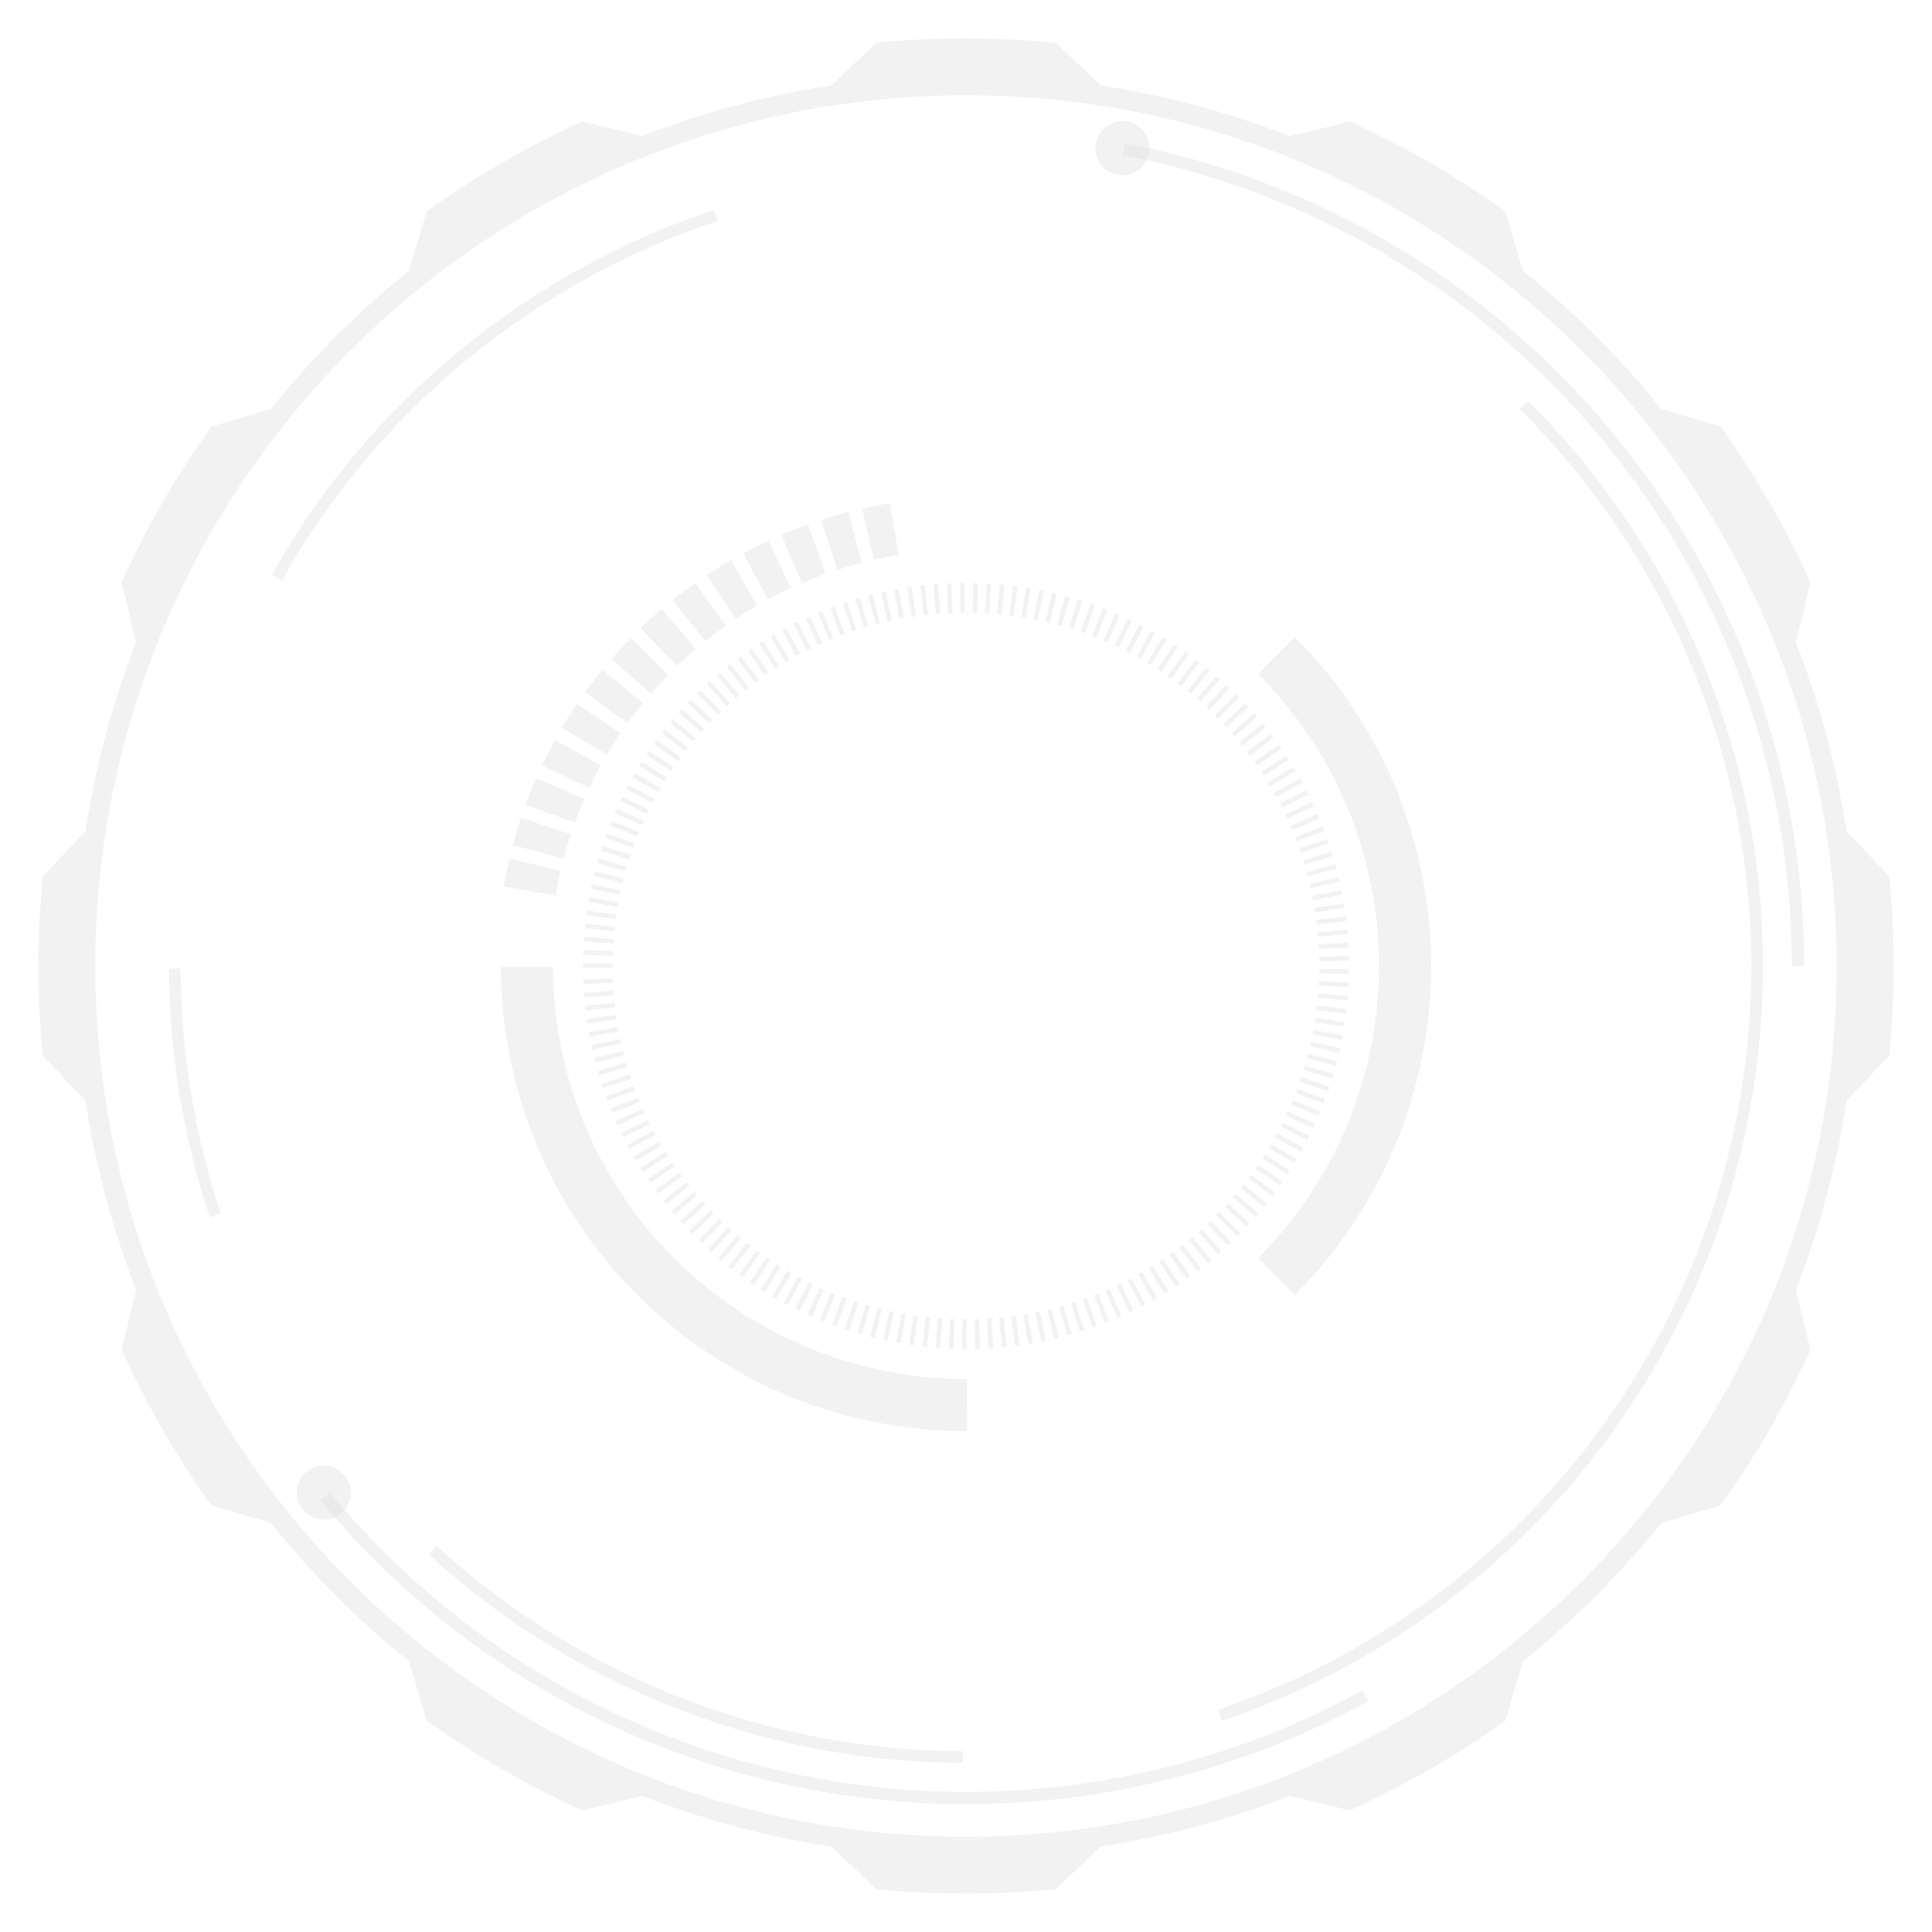
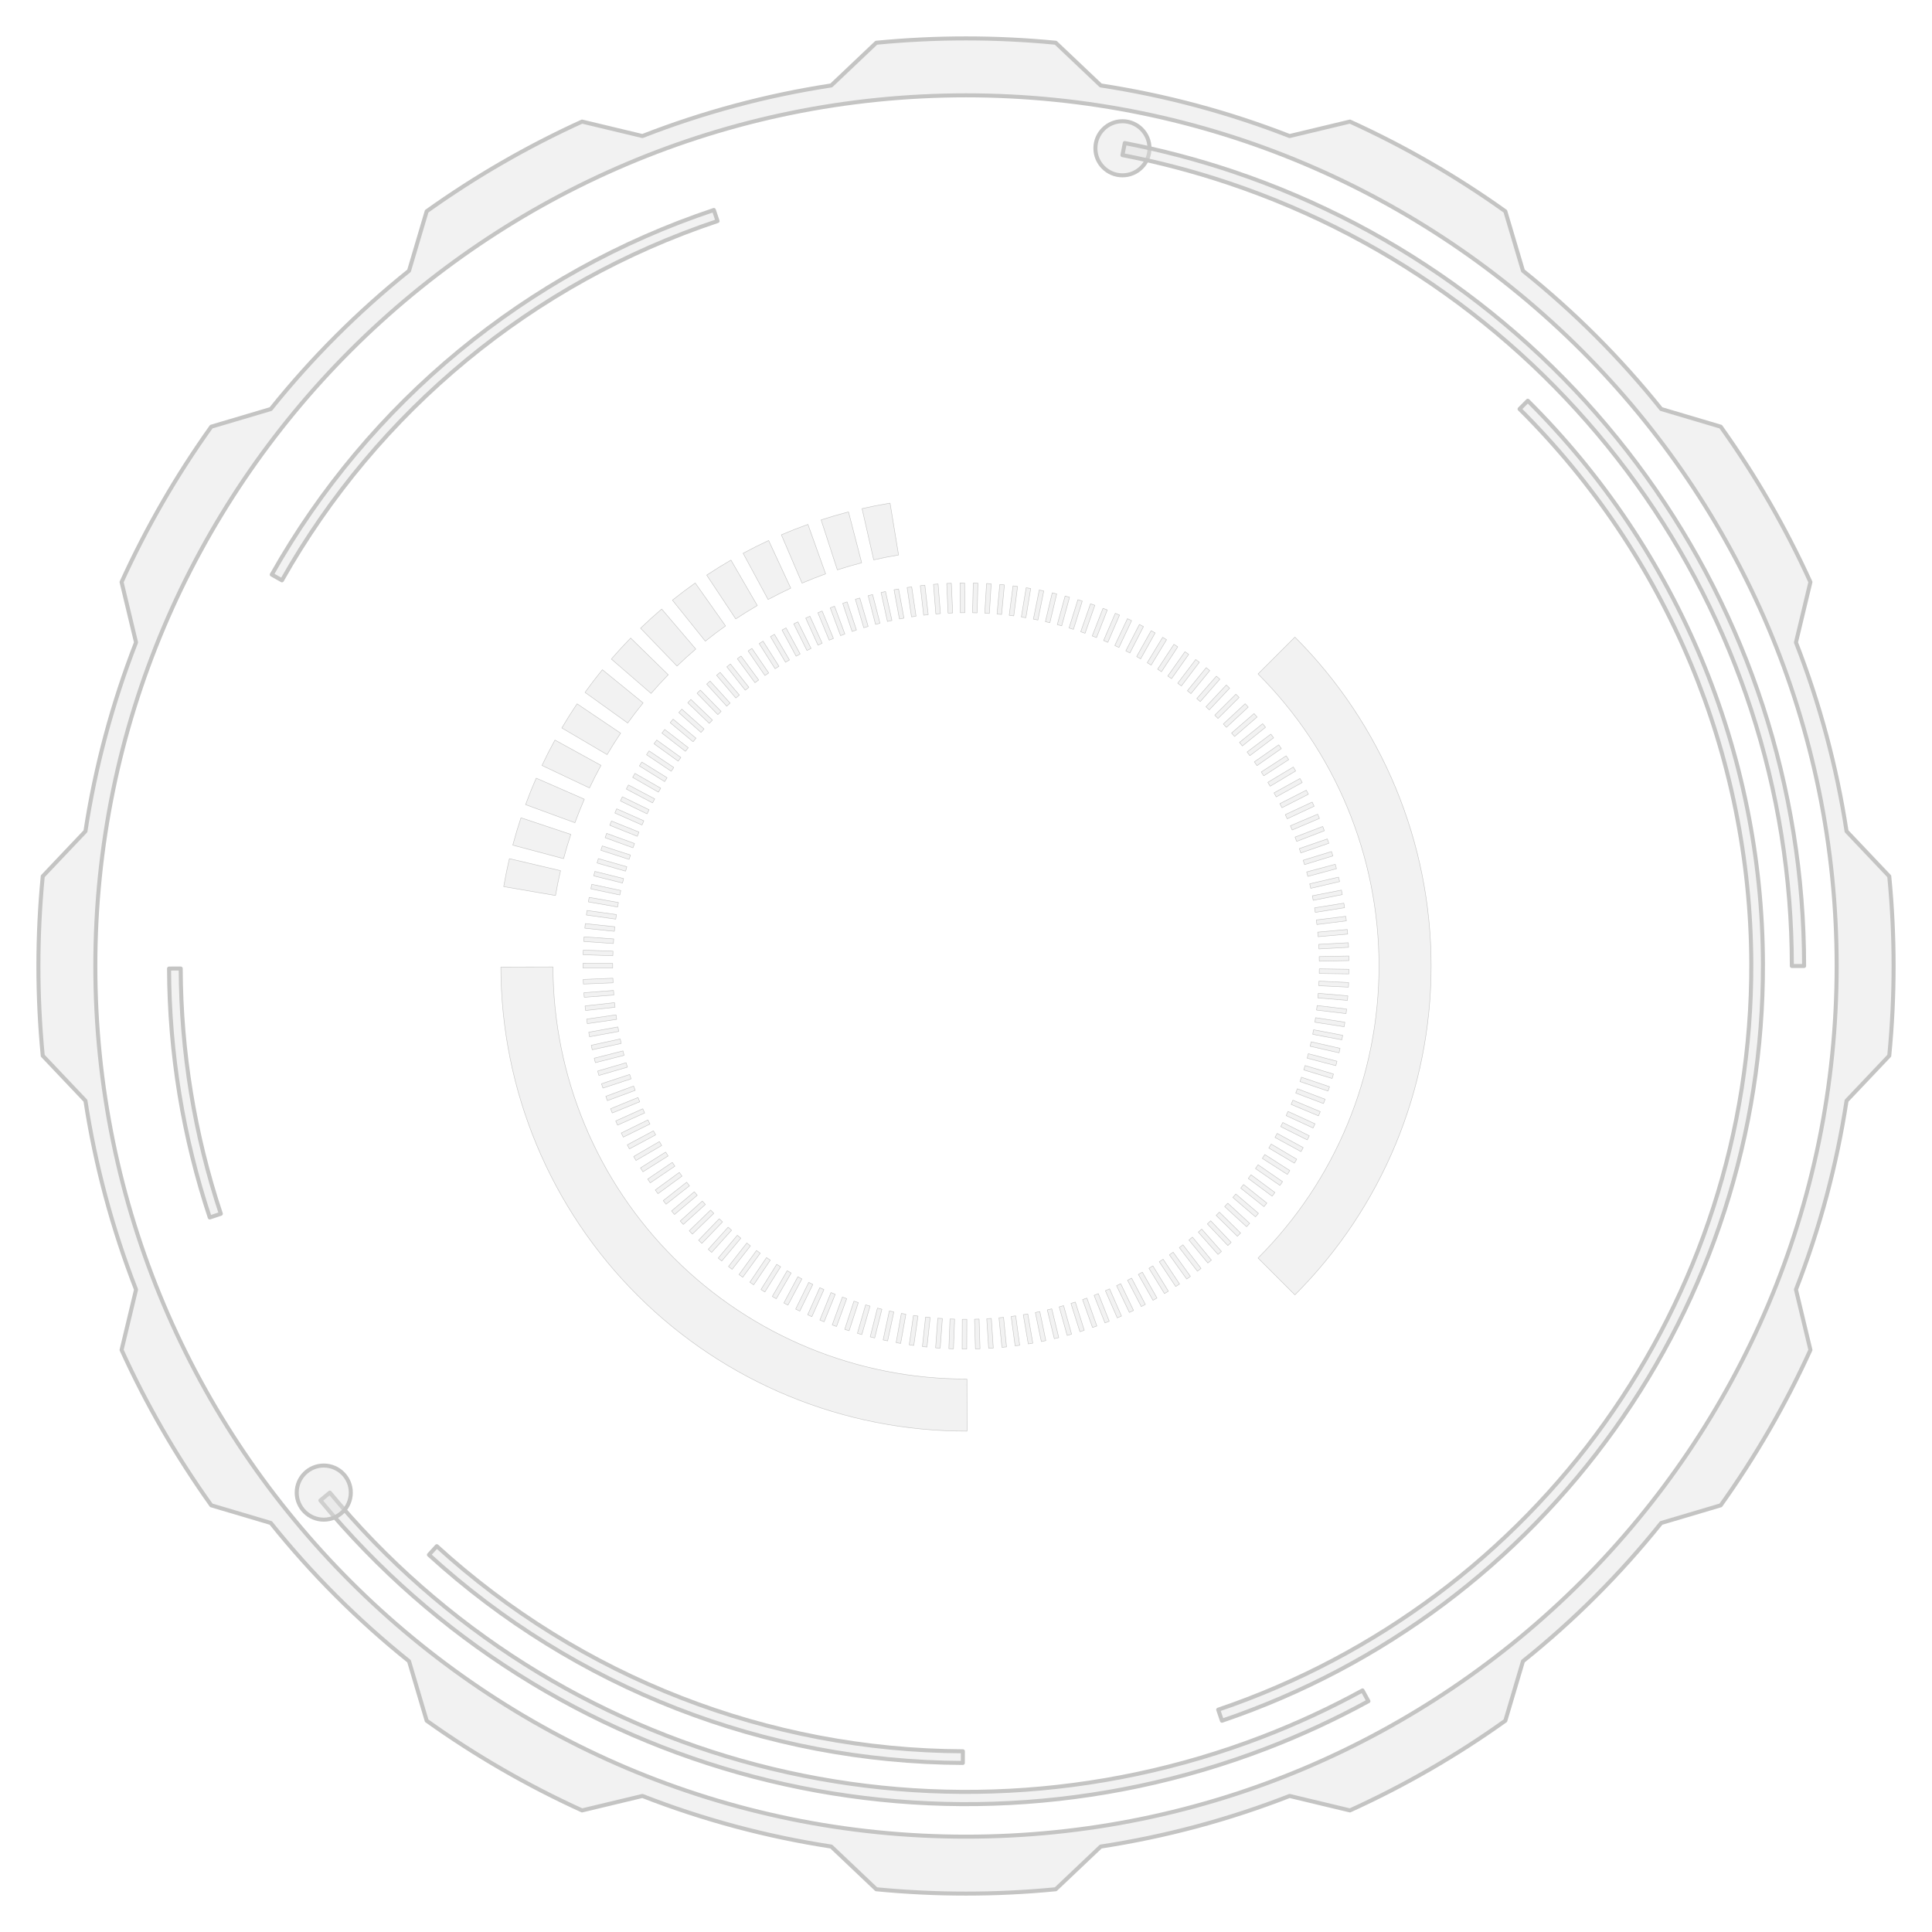
- <svg xmlns="http://www.w3.org/2000/svg" xmlns:xlink="http://www.w3.org/1999/xlink" width="100%" height="100%" viewBox="0 0 4000 4000" version="1.1" style="fill-rule:evenodd;clip-rule:evenodd;stroke-linecap:round;stroke-linejoin:round;stroke-miterlimit:1.5;fill:#E0E0DF;fill-opacity:0.4;stroke:##E0E0DF;">
+ <svg xmlns="http://www.w3.org/2000/svg" xmlns:xlink="http://www.w3.org/1999/xlink" width="100%" height="100%" viewBox="0 0 4000 4000" version="1.1" style="fill-rule:evenodd;clip-rule:evenodd;stroke-linecap:round;stroke-linejoin:round;stroke-miterlimit:1.5;fill:#E0E0DF;fill-opacity:0.4;stroke:#C4C4C3;">
  <use xlink:href="#_Image1" x="456.996" y="457.124" width="3085.98px" height="3086.04px" transform="matrix(0.999993,0,0,0.99969,0,0)" />
-   <path d="M2529.93,3562.59c671.354,-227.681 1122.24,-858.75 1120.06,-1567.66c-1.345,-437.606 -176.473,-856.753 -486.858,-1165.24l-17.011,17.115c305.845,303.971 478.412,716.989 479.738,1148.19c2.147,698.539 -442.145,1320.38 -1103.68,1544.73l7.75,22.853Z" style="stroke:##E0E0DF;stroke-width:8.33px;" />
-   <path d="M1477.96,434.76c-388.13,129.45 -714.322,398.487 -915.263,754.893l21.021,11.851c198.002,-351.193 519.423,-616.296 901.877,-743.852l-7.635,-22.892Z" style="stroke:##E0E0DF;stroke-width:8.33px;" />
-   <path d="M888.071,3219.06c302.289,275.724 696.238,429.302 1105.38,430.925l0.096,-24.131c-403.161,-1.6 -791.349,-152.931 -1089.22,-424.622l-16.262,17.828Z" style="stroke:##E0E0DF;stroke-width:8.33px;" />
-   <path d="M350.009,2005.3c0.563,175.162 29.014,349.117 84.284,515.331l22.898,-7.615c-54.462,-163.783 -82.496,-335.193 -83.051,-507.793l-24.131,0.077Z" style="stroke:##E0E0DF;stroke-width:8.33px;" />
-   <path d="M663.312,3106.45c475.376,574.298 1264.46,780.759 1960.19,512.875c71.968,-27.711 142.009,-60.189 209.657,-97.218l-12.185,-22.26c-66.658,36.487 -135.675,68.49 -206.591,95.795c-685.554,263.966 -1463.1,60.525 -1931.52,-505.374l-19.55,16.182Z" style="stroke:##E0E0DF;stroke-width:8.33px;" />
-   <circle cx="2323.91" cy="307" r="56" style="stroke:##E0E0DF;stroke-width:8.33px;" />
-   <circle cx="670.312" cy="3090.26" r="56" style="stroke:##E0E0DF;stroke-width:8.33px;" />
-   <path d="M2185.74,88.503c-123.536,-12.004 -247.944,-12.004 -371.48,-0l-93.233,88.401c-133.775,20.471 -264.89,55.603 -390.977,104.762l-124.943,-29.941c-112.987,51.372 -220.728,113.576 -321.711,185.74l-36.541,123.174c-105.618,84.615 -201.601,180.598 -286.216,286.216l-123.174,36.541c-72.164,100.983 -134.368,208.724 -185.74,321.711l29.941,124.943c-49.159,126.087 -84.291,257.202 -104.762,390.977l-88.401,93.233c-12.004,123.536 -12.004,247.944 -0,371.48l88.401,93.233c20.471,133.775 55.603,264.89 104.762,390.977l-29.941,124.943c51.372,112.987 113.576,220.728 185.74,321.711l123.174,36.541c84.615,105.618 180.598,201.601 286.216,286.216l36.541,123.174c100.983,72.164 208.724,134.368 321.711,185.74l124.943,-29.941c126.087,49.159 257.202,84.291 390.977,104.762l93.233,88.401c123.536,12.004 247.944,12.004 371.48,0l93.233,-88.401c133.775,-20.471 264.89,-55.603 390.977,-104.762l124.943,29.941c112.987,-51.372 220.728,-113.576 321.711,-185.74l36.541,-123.174c105.618,-84.615 201.601,-180.598 286.216,-286.216l123.174,-36.541c72.164,-100.983 134.368,-208.724 185.74,-321.711l-29.941,-124.943c49.159,-126.087 84.291,-257.202 104.762,-390.977l88.401,-93.233c12.004,-123.536 12.004,-247.944 0,-371.48l-88.401,-93.233c-20.471,-133.775 -55.603,-264.89 -104.762,-390.977l29.941,-124.943c-51.372,-112.987 -113.576,-220.728 -185.74,-321.711l-123.174,-36.541c-84.615,-105.618 -180.598,-201.601 -286.216,-286.216l-36.541,-123.174c-100.983,-72.164 -208.724,-134.368 -321.711,-185.74l-124.943,29.941c-126.087,-49.159 -257.202,-84.291 -390.977,-104.762l-93.233,-88.401Zm-185.74,108.872c994.896,-0 1802.62,807.729 1802.62,1802.62c0,994.896 -807.729,1802.62 -1802.62,1802.62c-994.896,0 -1802.62,-807.729 -1802.62,-1802.62c-0,-994.896 807.729,-1802.62 1802.62,-1802.62Z" style="stroke:##E0E0DF;stroke-width:8.33px;" />
-   <path d="M3735.21,1999.97c-0.013,-745.52 -476.234,-1407.71 -1183,-1644.97c-73.11,-24.543 -147.774,-44.184 -223.497,-58.793l-4.808,24.918c74.616,14.395 148.188,33.75 220.229,57.933c696.424,233.785 1165.68,886.291 1165.69,1620.91l25.378,-0Z" style="stroke:##E0E0DF;stroke-width:8.33px;" />
+   <path d="M2529.93,3562.59c671.354,-227.681 1122.24,-858.75 1120.06,-1567.66c-1.345,-437.606 -176.473,-856.753 -486.858,-1165.24l-17.011,17.115c305.845,303.971 478.412,716.989 479.738,1148.19c2.147,698.539 -442.145,1320.38 -1103.68,1544.73l7.75,22.853Z" style="stroke:#C4C4C3;stroke-width:8.33px;" />
+   <path d="M1477.96,434.76c-388.13,129.45 -714.322,398.487 -915.263,754.893l21.021,11.851c198.002,-351.193 519.423,-616.296 901.877,-743.852l-7.635,-22.892Z" style="stroke:#C4C4C3;stroke-width:8.33px;" />
+   <path d="M888.071,3219.06c302.289,275.724 696.238,429.302 1105.38,430.925l0.096,-24.131c-403.161,-1.6 -791.349,-152.931 -1089.22,-424.622l-16.262,17.828Z" style="stroke:#C4C4C3;stroke-width:8.33px;" />
+   <path d="M350.009,2005.3c0.563,175.162 29.014,349.117 84.284,515.331l22.898,-7.615c-54.462,-163.783 -82.496,-335.193 -83.051,-507.793l-24.131,0.077Z" style="stroke:#C4C4C3;stroke-width:8.33px;" />
+   <path d="M663.312,3106.45c475.376,574.298 1264.46,780.759 1960.19,512.875c71.968,-27.711 142.009,-60.189 209.657,-97.218l-12.185,-22.26c-66.658,36.487 -135.675,68.49 -206.591,95.795c-685.554,263.966 -1463.1,60.525 -1931.52,-505.374l-19.55,16.182Z" style="stroke:#C4C4C3;stroke-width:8.33px;" />
+   <circle cx="2323.91" cy="307" r="56" style="stroke:#C4C4C3;stroke-width:8.33px;" />
+   <circle cx="670.312" cy="3090.26" r="56" style="stroke:#C4C4C3;stroke-width:8.33px;" />
+   <path d="M2185.74,88.503c-123.536,-12.004 -247.944,-12.004 -371.48,-0l-93.233,88.401c-133.775,20.471 -264.89,55.603 -390.977,104.762l-124.943,-29.941c-112.987,51.372 -220.728,113.576 -321.711,185.74l-36.541,123.174c-105.618,84.615 -201.601,180.598 -286.216,286.216l-123.174,36.541c-72.164,100.983 -134.368,208.724 -185.74,321.711l29.941,124.943c-49.159,126.087 -84.291,257.202 -104.762,390.977l-88.401,93.233c-12.004,123.536 -12.004,247.944 -0,371.48l88.401,93.233c20.471,133.775 55.603,264.89 104.762,390.977l-29.941,124.943c51.372,112.987 113.576,220.728 185.74,321.711l123.174,36.541c84.615,105.618 180.598,201.601 286.216,286.216l36.541,123.174c100.983,72.164 208.724,134.368 321.711,185.74l124.943,-29.941c126.087,49.159 257.202,84.291 390.977,104.762l93.233,88.401c123.536,12.004 247.944,12.004 371.48,0l93.233,-88.401c133.775,-20.471 264.89,-55.603 390.977,-104.762l124.943,29.941c112.987,-51.372 220.728,-113.576 321.711,-185.74l36.541,-123.174c105.618,-84.615 201.601,-180.598 286.216,-286.216l123.174,-36.541c72.164,-100.983 134.368,-208.724 185.74,-321.711l-29.941,-124.943c49.159,-126.087 84.291,-257.202 104.762,-390.977l88.401,-93.233c12.004,-123.536 12.004,-247.944 0,-371.48l-88.401,-93.233c-20.471,-133.775 -55.603,-264.89 -104.762,-390.977l29.941,-124.943c-51.372,-112.987 -113.576,-220.728 -185.74,-321.711l-123.174,-36.541c-84.615,-105.618 -180.598,-201.601 -286.216,-286.216l-36.541,-123.174c-100.983,-72.164 -208.724,-134.368 -321.711,-185.74l-124.943,29.941c-126.087,-49.159 -257.202,-84.291 -390.977,-104.762l-93.233,-88.401Zm-185.74,108.872c994.896,-0 1802.62,807.729 1802.62,1802.62c0,994.896 -807.729,1802.62 -1802.62,1802.62c-994.896,0 -1802.62,-807.729 -1802.62,-1802.62c-0,-994.896 807.729,-1802.62 1802.62,-1802.62Z" style="stroke:#C4C4C3;stroke-width:8.33px;" />
+   <path d="M3735.21,1999.97c-0.013,-745.52 -476.234,-1407.71 -1183,-1644.97c-73.11,-24.543 -147.774,-44.184 -223.497,-58.793l-4.808,24.918c74.616,14.395 148.188,33.75 220.229,57.933c696.424,233.785 1165.68,886.291 1165.69,1620.91l25.378,-0Z" style="stroke:#C4C4C3;stroke-width:8.33px;" />
  <path d="M2680.93,2680.94c180.597,-180.598 282.056,-425.541 282.056,-680.944c-0,-255.403 -101.459,-500.346 -282.056,-680.944l-76.299,76.299c160.362,160.362 250.453,377.859 250.453,604.645c-0,226.786 -90.091,444.283 -250.453,604.645l76.299,76.299Z" />
  <path d="M1036.98,2002.16c0.573,255.403 102.58,500.118 283.582,680.31c181.002,180.193 426.171,281.102 681.574,280.53l-0.242,-107.902c-226.785,0.508 -444.484,-89.095 -605.205,-249.097c-160.721,-160.002 -251.298,-377.297 -251.807,-604.082l-107.902,0.241Z" />
  <path d="M1054.64,1777.73c-4.508,19.172 -8.432,38.477 -11.765,57.887l107.242,18.419c2.96,-17.235 6.444,-34.377 10.447,-51.4l-105.924,-24.906Zm23.974,-84.579c-6.223,18.685 -11.876,37.556 -16.952,56.585l105.137,28.042c4.507,-16.897 9.527,-33.653 15.053,-50.245l-103.238,-34.382Zm31.525,-82.066c-7.887,18.047 -15.224,36.329 -21.999,54.821l102.17,37.435c6.016,-16.42 12.531,-32.654 19.534,-48.678l-99.705,-43.578Zm38.817,-78.877c-9.487,17.259 -18.446,34.802 -26.867,52.606l98.367,46.521c7.476,-15.809 15.432,-31.387 23.856,-46.712l-95.356,-52.415Zm45.792,-75.045c-11.009,16.331 -21.519,32.992 -31.515,49.962l93.757,55.226c8.875,-15.068 18.207,-29.863 27.983,-44.364l-90.225,-60.824Zm52.39,-70.596c-12.441,15.268 -24.414,30.911 -35.903,46.907l88.377,63.479c10.202,-14.204 20.834,-28.094 31.881,-41.651l-84.355,-68.735Zm58.56,-65.568c-13.771,14.08 -27.109,28.576 -39.998,43.467l82.275,71.211c11.444,-13.223 23.289,-26.095 35.516,-38.597l-77.793,-76.081Zm64.249,-60.005c-14.987,12.778 -29.582,26.008 -43.765,39.673l75.498,78.359c12.594,-12.134 25.554,-23.882 38.862,-35.227l-70.595,-82.805Zm69.413,-53.948c-16.081,11.37 -31.813,23.226 -47.174,35.552l68.103,84.866c13.639,-10.945 27.608,-21.473 41.888,-31.569l-62.817,-88.849Zm74.007,-47.45c-17.044,9.869 -33.783,20.254 -50.196,31.141l60.149,90.676c14.573,-9.667 29.437,-18.888 44.571,-27.651l-54.524,-94.166Zm77.995,-40.563c-17.867,8.287 -35.477,17.116 -52.806,26.474l51.702,95.745c15.387,-8.31 31.024,-16.149 46.889,-23.508l-45.785,-98.711Zm81.343,-33.343c-18.543,6.637 -36.879,13.837 -54.984,21.59l42.832,100.028c16.076,-6.884 32.358,-13.277 48.823,-19.171l-36.671,-102.447Zm84.025,-25.85c-19.067,4.933 -37.979,10.445 -56.711,16.528l33.611,103.492c16.633,-5.402 33.426,-10.296 50.356,-14.677l-27.256,-105.343Zm86.019,-18.146c-19.435,3.188 -38.768,6.968 -57.973,11.332l24.114,106.107c17.053,-3.875 34.22,-7.231 51.477,-10.063l-17.618,-107.376Z" />
  <path d="M1992.26,2731.46c2.577,0.027 5.158,0.04 7.742,0.04c0.606,0 1.211,-0.001 1.766,-0.002l-0.251,61.527l-9.508,-0.039l0.251,-61.526Zm34.866,-0.455l1.882,61.49l-9.504,0.291l-1.882,-61.495c3.165,-0.075 6.325,-0.17 9.504,-0.286Zm-60.219,-0.242c3.159,0.141 6.327,0.262 9.501,0.363l-2.383,61.475l-9.501,-0.368l2.383,-61.47Zm85.545,-1.118l4.012,61.368l-9.488,0.62l-4.012,-61.376c3.185,-0.185 6.365,-0.39 9.488,-0.612Zm-110.86,-0.448c3.156,0.25 6.318,0.48 9.483,0.689l-4.511,61.338l-9.483,-0.697l4.511,-61.33Zm136.125,-1.785l6.134,61.168l-9.46,0.949l-6.135,-61.178c3.16,-0.293 6.314,-0.606 9.461,-0.939Zm-161.371,-0.653c3.146,0.359 6.298,0.698 9.453,1.016l-6.632,61.122l-9.453,-1.026l6.632,-61.112Zm186.545,-2.452l8.247,60.892l-9.422,1.276l-8.248,-60.902c3.165,-0.404 6.323,-0.829 9.423,-1.266Zm-211.693,-0.859c3.13,0.468 6.265,0.915 9.413,1.343l-8.744,60.829l-9.411,-1.352l8.742,-60.82Zm236.745,-3.12l10.349,60.546l-9.372,1.602l-10.351,-60.554c3.127,-0.511 6.247,-1.041 9.374,-1.594Zm-261.763,-1.064c3.111,0.577 6.229,1.133 9.36,1.67l-10.843,60.466l-9.358,-1.678l10.841,-60.458Zm286.661,-3.784l12.438,60.13l-9.311,1.926l-12.439,-60.137c3.117,-0.622 6.226,-1.263 9.312,-1.919Zm-311.519,-1.269c3.094,0.685 6.195,1.351 9.296,1.996l-12.928,60.033l-9.295,-2.002l12.927,-60.027Zm336.234,-4.446l14.511,59.649l-9.238,2.248l-14.513,-59.654c3.099,-0.731 6.189,-1.482 9.24,-2.243Zm-360.901,-1.472c3.066,0.792 6.138,1.565 9.221,2.319l-14.998,59.535l-9.22,-2.323l14.997,-59.531Zm385.401,-5.104l16.569,59.104l-9.155,2.567l-16.569,-59.106c3.071,-0.838 6.134,-1.696 9.155,-2.565Zm-409.846,-1.673c3.036,0.899 6.08,1.779 9.134,2.64l-17.051,58.972l-9.134,-2.641l17.051,-58.971Zm434.102,-5.755l18.608,58.495l-9.061,2.882l-18.607,-58.493c3.037,-0.945 6.065,-1.909 9.06,-2.884Zm-458.295,-1.873c3.004,1.005 6.016,1.991 9.036,2.958l-19.085,58.346l-9.037,-2.956l19.086,-58.348Zm482.276,-6.398l20.627,57.822l-8.955,3.194l-20.626,-57.818c2.995,-1.048 5.982,-2.114 8.954,-3.198Zm-506.188,-2.07c2.965,1.108 5.938,2.198 8.927,3.272l-21.099,57.655l-8.928,-3.267l21.1,-57.66Zm529.865,-7.034l22.624,57.085l-8.839,3.504l-22.622,-57.08c2.947,-1.148 5.884,-2.315 8.837,-3.509Zm-553.466,-2.265c2.929,1.214 5.868,2.409 8.808,3.582l-23.091,56.903l-8.81,-3.575l23.093,-56.91Zm576.81,-7.66l24.598,56.286l-8.712,3.808l-24.595,-56.279c2.917,-1.254 5.823,-2.528 8.709,-3.815Zm-600.072,-2.456c2.879,1.313 5.769,2.607 8.678,3.887l-25.058,56.087l-8.681,-3.878l25.061,-56.096Zm623.056,-8.276l26.545,55.423l-8.575,4.107l-26.541,-55.413c2.877,-1.359 5.744,-2.736 8.571,-4.117Zm-645.95,-2.644c2.835,1.414 5.681,2.809 8.537,4.187l-26.998,55.208l-8.542,-4.177l27.003,-55.218Zm668.545,-8.881l28.465,54.495l-8.428,4.402l-28.459,-54.485c2.828,-1.458 5.645,-2.934 8.422,-4.412Zm-691.045,-2.828c2.786,1.512 5.582,3.006 8.386,4.481l-28.909,54.264l-8.391,-4.47l28.914,-54.275Zm713.225,-9.474l30.352,53.502l-8.27,4.691l-30.346,-53.491c2.771,-1.553 5.532,-3.123 8.264,-4.702Zm-735.303,-3.009c2.727,1.605 5.465,3.192 8.225,4.769l-30.789,53.257l-8.231,-4.759l30.795,-53.267Zm757.043,-10.055l32.204,52.444l-8.102,4.976l-32.198,-52.435c2.706,-1.642 5.401,-3.302 8.096,-4.985Zm-778.675,-3.186c2.674,1.701 5.359,3.385 8.055,5.052l-32.633,52.184l-8.061,-5.041l32.639,-52.195Zm799.948,-10.622l34.02,51.321l-7.925,5.254l-34.014,-51.312c2.653,-1.739 5.294,-3.493 7.919,-5.263Zm-821.107,-3.358c2.609,1.79 5.23,3.563 7.875,5.327l-34.44,51.047l-7.882,-5.318l34.447,-51.056Zm841.889,-11.176l35.795,50.133l-7.738,5.525l-35.789,-50.126c2.59,-1.827 5.168,-3.672 7.732,-5.532Zm-862.552,-3.527c2.548,1.881 5.11,3.746 7.687,5.596l-36.206,49.845l-7.693,-5.587l36.212,-49.854Zm882.82,-11.716l37.526,48.881l-7.542,5.79l-37.521,-48.875c2.519,-1.911 5.024,-3.838 7.537,-5.796Zm-902.963,-3.69c2.483,1.967 4.978,3.919 7.489,5.857l-37.927,48.58l-7.494,-5.851l37.932,-48.586Zm922.692,-12.242l39.21,47.566l-7.337,6.047l-39.205,-47.56c2.454,-2 4.895,-4.014 7.332,-6.053Zm-942.291,-3.849c2.412,2.05 4.837,4.086 7.283,6.112l-39.601,47.251l-7.287,-6.107l39.605,-47.256Zm961.46,-12.752l40.844,46.187l-7.123,6.299l-40.841,-46.185c2.38,-2.078 4.745,-4.172 7.12,-6.301Zm-980.493,-4.004c2.341,2.133 4.695,4.251 7.069,6.359l-41.226,45.861l-7.071,-6.356l41.228,-45.864Zm999.078,-13.248l42.425,44.749l-6.899,6.542l-42.424,-44.748c2.31,-2.163 4.606,-4.34 6.898,-6.543Zm-1017.52,-4.153c2.269,2.215 4.551,4.415 6.846,6.598l-42.796,44.411l-6.847,-6.598l42.797,-44.411Zm1035.5,-13.727l43.951,43.252l-6.669,6.777l-43.951,-43.252c2.243,-2.251 4.472,-4.515 6.669,-6.777Zm-1053.34,-4.298c2.185,2.285 4.384,4.556 6.615,6.83l-44.312,42.901l-6.613,-6.831l44.31,-42.9Zm1070.69,-14.19l45.42,41.697l-6.43,7.004l-45.422,-41.699c2.164,-2.326 4.313,-4.666 6.432,-7.002Zm-1087.9,-4.438c2.104,2.358 4.223,4.703 6.375,7.053l-45.768,41.336l-6.373,-7.056l45.766,-41.333Zm1104.61,-14.637l46.828,40.09l-6.184,7.222l-46.832,-40.093c2.074,-2.388 4.133,-4.79 6.188,-7.219Zm-1121.16,-4.573c2.026,2.436 4.069,4.858 6.129,7.269l-47.165,39.717l-6.125,-7.273l47.161,-39.713Zm1137.2,-15.067l48.175,38.431l-5.929,7.433l-48.181,-38.436c1.994,-2.463 3.973,-4.94 5.935,-7.428Zm-1153.08,-4.702c1.941,2.504 3.898,4.994 5.874,7.476l-48.499,38.048l-5.869,-7.481l48.494,-38.043Zm1168.44,-15.479l49.46,36.724l-5.668,7.633l-49.468,-36.729c1.912,-2.534 3.807,-5.082 5.676,-7.628Zm-1183.63,-4.826c1.86,2.579 3.737,5.144 5.613,7.674l-49.771,36.33l-5.606,-7.679l49.764,-36.325Zm1198.28,-15.874l50.68,34.971l-5.4,7.826l-50.689,-34.977c1.816,-2.589 3.615,-5.19 5.409,-7.82Zm-1212.77,-4.944c1.759,2.625 3.535,5.238 5.345,7.864l-50.979,34.567l-5.336,-7.869l50.97,-34.562Zm1226.69,-16.25l51.836,33.177l-5.125,8.008l-51.847,-33.184c1.731,-2.659 3.446,-5.33 5.136,-8.001Zm-1240.45,-5.057c1.678,2.702 3.374,5.391 5.069,8.044l-52.121,32.764l-5.06,-8.05l52.112,-32.758Zm1253.63,-16.608l52.928,31.344l-4.845,8.181l-52.939,-31.35c1.633,-2.708 3.248,-5.428 4.856,-8.175Zm-1266.64,-5.163c1.578,2.748 3.173,5.484 4.788,8.214l-53.199,30.922l-4.778,-8.221l53.189,-30.915Zm1279.07,-16.947l53.956,29.475l-4.559,8.344l-53.965,-29.481c1.538,-2.764 3.058,-5.539 4.568,-8.338Zm-1291.32,-5.264c1.485,2.807 2.988,5.604 4.5,8.376l-54.211,29.044l-4.49,-8.381l54.201,-29.039Zm1302.97,-17.266l54.918,27.574l-4.266,8.497l-54.928,-27.579c1.445,-2.823 2.872,-5.657 4.276,-8.492Zm-1314.44,-5.357c1.386,2.857 2.79,5.705 4.206,8.527l-55.159,27.133l-4.197,-8.531l55.15,-27.129Zm1325.3,-17.565l55.817,25.642l-3.97,8.64l-55.825,-25.646c1.345,-2.87 2.671,-5.75 3.978,-8.636Zm-1335.97,-5.445c1.284,2.9 2.586,5.789 3.907,8.668l-56.042,25.194l-3.899,-8.672l56.034,-25.19Zm1346.03,-17.842l56.652,23.683l-3.668,8.772l-56.658,-23.686c1.243,-2.912 2.467,-5.834 3.674,-8.769Zm-1355.89,-5.527c1.178,2.933 2.375,5.856 3.602,8.799l-56.86,23.228l-3.596,-8.802l56.854,-23.225Zm1365.13,-18.098l57.423,21.699l-3.361,8.894l-57.428,-21.701c1.141,-2.956 2.263,-5.922 3.366,-8.892Zm-1374.18,-5.601c1.079,2.984 2.178,5.959 3.293,8.919l-57.616,21.237l-3.288,-8.921l57.611,-21.235Zm1382.59,-18.332l58.132,19.692l-3.051,9.005l-58.135,-19.693c1.036,-2.991 2.054,-5.991 3.054,-9.004Zm-1390.8,-5.67c0.977,3.028 1.974,6.048 2.979,9.029l-58.307,19.224l-2.977,-9.03l58.305,-19.223Zm1398.36,-18.543l58.777,17.664l-2.736,9.106l-58.778,-17.665c0.932,-3.027 1.844,-6.064 2.737,-9.105Zm-1405.73,-5.731c0.872,3.065 1.763,6.122 2.661,9.128l-58.936,17.19l-2.662,-9.128l58.937,-17.19Zm1412.44,-18.732l59.36,15.618l-2.42,9.195l-59.357,-15.617c0.824,-3.055 1.629,-6.117 2.417,-9.196Zm-1418.96,-5.784c0.765,3.094 1.549,6.18 2.341,9.215l-59.501,15.138l-2.344,-9.215l59.504,-15.138Zm1424.81,-18.898l59.878,13.553l-2.099,9.273l-59.872,-13.552c0.717,-3.082 1.414,-6.172 2.093,-9.274Zm-1430.46,-5.831c0.654,3.114 1.329,6.222 2.017,9.291l-60.001,13.069l-2.024,-9.291l60.008,-13.069Zm1435.46,-19.041l60.33,11.473l-1.776,9.341l-60.323,-11.472c0.61,-3.108 1.2,-6.223 1.769,-9.342Zm-1440.24,-5.87c0.545,3.128 1.109,6.249 1.693,9.356l-60.436,10.984l-1.701,-9.355l60.444,-10.985Zm1444.36,-19.159l60.715,9.378l-1.451,9.397l-60.706,-9.377c0.501,-3.127 0.982,-6.26 1.442,-9.398Zm-1448.28,-5.902c0.433,3.132 0.887,6.258 1.365,9.409l-60.803,8.885l-1.375,-9.407l60.813,-8.887Zm1451.53,-19.254l61.029,7.27l-1.124,9.441l-61.02,-7.269c0.391,-3.141 0.763,-6.287 1.115,-9.442Zm-1454.57,-5.928c0.327,3.166 0.675,6.326 1.039,9.452l-61.101,6.774l-1.048,-9.45l61.11,-6.776Zm1456.94,-19.326l61.269,5.153l-0.796,9.475l-61.261,-5.152c0.282,-3.155 0.545,-6.314 0.788,-9.476Zm-1459.11,-5.944c0.216,3.155 0.452,6.304 0.711,9.481l-61.324,4.655l-0.719,-9.481l61.332,-4.655Zm1460.62,-19.375l61.432,3.027l-0.468,9.496l-61.425,-3.026c0.174,-3.158 0.328,-6.324 0.461,-9.497Zm-1461.91,-5.955c0.109,3.176 0.237,6.346 0.385,9.5l-61.47,2.527l-0.39,-9.5l61.475,-2.527Zm1462.55,-19.4l61.51,0.896l-0.139,9.506l-61.507,-0.895c0.065,-3.181 0.111,-6.346 0.136,-9.507Zm-1462.96,-11.267c-0.014,1.821 -0.02,3.596 -0.02,5.372c-0,1.373 0.004,2.744 0.012,4.136l-61.535,-0.052l0.008,-9.508l61.535,0.052Zm1462.73,-14.095l61.5,-1.237l0.192,9.506l-61.504,1.237c-0.042,-3.193 -0.105,-6.381 -0.188,-9.506Zm-1462.11,-11.259c-0.131,3.161 -0.242,6.329 -0.332,9.502l-61.491,-2.185l0.338,-9.502l61.485,2.185Zm1461.01,-14.08l61.404,-3.368l0.521,9.494l-61.411,3.368c-0.151,-3.176 -0.323,-6.347 -0.514,-9.494Zm-1459.53,-11.24c-0.239,3.157 -0.459,6.319 -0.658,9.485l-61.361,-4.314l0.667,-9.484l61.352,4.313Zm1457.56,-14.047l61.226,-5.493l0.85,9.47l-61.236,5.493c-0.26,-3.153 -0.539,-6.301 -0.84,-9.47Zm-1455.2,-11.207c-0.349,3.147 -0.678,6.3 -0.986,9.457l-61.15,-6.436l0.995,-9.456l61.141,6.435Zm1452.36,-13.998l60.973,-7.609l1.178,9.435l-60.984,7.61c-0.37,-3.161 -0.76,-6.316 -1.167,-9.436Zm-1449.13,-11.16c-0.457,3.132 -0.895,6.271 -1.312,9.417l-60.865,-8.548l1.322,-9.416l60.855,8.547Zm1445.42,-13.932l60.648,-9.714l1.504,9.388l-60.658,9.715c-0.476,-3.125 -0.973,-6.244 -1.494,-9.389Zm-1441.31,-11.099c-0.567,3.117 -1.114,6.241 -1.64,9.366l-60.507,-10.65l1.648,-9.364l60.499,10.648Zm1436.73,-13.85l60.255,-11.806l1.828,9.331l-60.262,11.807c-0.587,-3.117 -1.194,-6.227 -1.821,-9.332Zm-1431.76,-11.024c-0.675,3.094 -1.33,6.196 -1.966,9.303l-60.08,-12.736l1.971,-9.302l60.075,12.735Zm1426.3,-13.749l59.794,-13.885l2.15,9.262l-59.798,13.885c-0.697,-3.101 -1.414,-6.195 -2.146,-9.262Zm-1420.46,-10.937c-0.782,3.068 -1.545,6.143 -2.289,9.228l-59.588,-14.807l2.293,-9.227l59.584,14.806Zm1414.15,-13.632l59.267,-15.946l2.471,9.181l-59.27,15.947c-0.806,-3.077 -1.631,-6.146 -2.468,-9.182Zm-1407.45,-10.835c-0.889,3.039 -1.759,6.086 -2.61,9.143l-59.031,-16.862l2.612,-9.142l59.029,16.861Zm1400.28,-13.498l58.678,-17.991l2.787,9.09l-58.677,17.991c-0.912,-3.045 -1.844,-6.083 -2.788,-9.09Zm-1392.73,-10.72c-0.995,3.007 -1.972,6.023 -2.929,9.046l-58.409,-18.898l2.926,-9.046l58.412,18.898Zm1384.71,-13.347l58.024,-20.016l3.101,8.988l-58.022,20.015c-1.016,-3.006 -2.051,-6.003 -3.103,-8.987Zm-1376.32,-10.592c-1.1,2.971 -2.182,5.951 -3.243,8.938l-57.725,-20.914l3.238,-8.939l57.73,20.915Zm1367.47,-13.18l57.308,-22.021l3.41,8.876l-57.303,22.018c-1.117,-2.96 -2.253,-5.91 -3.415,-8.873Zm-1358.25,-10.451c-1.204,2.932 -2.39,5.875 -3.553,8.819l-56.978,-22.907l3.547,-8.822l56.984,22.91Zm1348.57,-12.997l56.528,-24.002l3.716,8.752l-56.52,23.998c-1.226,-2.932 -2.47,-5.854 -3.724,-8.748Zm-1338.53,-10.298c-1.305,2.889 -2.593,5.789 -3.858,8.69l-56.168,-24.877l3.85,-8.693l56.176,24.88Zm1328.04,-12.798l55.685,-25.957l4.017,8.618l-55.676,25.953c-1.319,-2.87 -2.656,-5.73 -4.026,-8.614Zm-1317.19,-10.132c-1.405,2.84 -2.791,5.69 -4.159,8.55l-55.294,-26.819l4.149,-8.555l55.304,26.824Zm1305.91,-12.583l54.777,-27.885l4.313,8.473l-54.767,27.88c-1.419,-2.825 -2.856,-5.64 -4.323,-8.468Zm-1294.27,-9.954c-1.504,2.792 -2.991,5.596 -4.454,8.4l-54.356,-28.733l4.444,-8.406l54.366,28.739Zm1282.2,-12.355l53.804,-29.782l4.604,8.319l-53.794,29.776c-1.515,-2.772 -3.048,-5.533 -4.614,-8.313Zm-1269.79,-9.764c-1.599,2.737 -3.18,5.485 -4.742,8.24l-53.354,-30.615l4.732,-8.247l53.364,30.622Zm1256.95,-12.111l52.766,-31.646l4.89,8.154l-52.756,31.64c-1.618,-2.732 -3.254,-5.451 -4.9,-8.148Zm-1243.78,-9.564c-1.689,2.675 -3.362,5.361 -5.025,8.072l-52.287,-32.464l5.015,-8.078l52.297,32.47Zm1230.2,-11.853l51.663,-33.473l5.17,7.98l-51.654,33.466c-1.703,-2.66 -3.423,-5.308 -5.179,-7.973Zm-1216.29,-9.352c-1.787,2.625 -3.558,5.261 -5.301,7.893l-51.156,-34.274l5.293,-7.898l51.164,34.279Zm1201.97,-11.581l50.496,-35.26l5.443,7.795l-50.487,35.254c-1.795,-2.6 -3.606,-5.189 -5.452,-7.789Zm-1187.33,-9.129c-1.871,2.553 -3.727,5.12 -5.57,7.705l-49.96,-36.043l5.563,-7.711l49.967,36.049Zm1172.3,-11.297l49.264,-37.004l5.71,7.602l-49.256,36.999c-1.893,-2.55 -3.802,-5.087 -5.718,-7.597Zm-1156.96,-8.895c-1.96,2.489 -3.904,4.991 -5.833,7.508l-48.7,-37.769l5.827,-7.513l48.706,37.774Zm1141.23,-10.999l47.968,-38.703l5.97,7.399l-47.961,38.699c-1.971,-2.471 -3.958,-4.93 -5.977,-7.395Zm-1125.21,-8.652c-2.045,2.421 -4.074,4.855 -6.089,7.302l-47.377,-39.447l6.084,-7.306l47.382,39.451Zm1108.81,-10.688l46.608,-40.353l6.224,7.188l-46.605,40.349c-2.066,-2.415 -4.148,-4.817 -6.227,-7.184Zm-1092.11,-8.399c-2.127,2.35 -4.24,4.713 -6.336,7.089l-45.992,-41.076l6.334,-7.091l45.994,41.078Zm1075.05,-10.365l45.188,-41.951l6.469,6.968l-45.186,41.949c-2.141,-2.334 -4.296,-4.654 -6.471,-6.966Zm-1057.71,-8.136c-2.211,2.279 -4.407,4.572 -6.577,6.867l-44.546,-42.651l6.576,-6.868l44.547,42.652Zm1040.02,-10.03l43.709,-43.494l6.706,6.74l-43.708,43.494c-2.218,-2.257 -4.45,-4.5 -6.707,-6.74Zm-1022.05,-7.863c-2.283,2.197 -4.552,4.409 -6.808,6.636l-43.042,-44.171l6.809,-6.635l43.041,44.17Zm1003.75,-9.683l42.172,-44.98l6.936,6.503l-42.174,44.982c-2.295,-2.182 -4.605,-4.349 -6.934,-6.505Zm-985.172,-7.581c-2.357,2.116 -4.7,4.248 -7.033,6.398l-41.482,-45.633l7.036,-6.396l41.479,45.631Zm966.272,-9.325l40.58,-46.407l7.157,6.258l-40.583,46.411c-2.376,-2.107 -4.766,-4.198 -7.154,-6.262Zm-947.116,-7.29c-2.435,2.04 -4.858,4.095 -7.249,6.152l-39.867,-47.035l7.252,-6.148l39.864,47.031Zm927.644,-8.955l38.937,-47.774l7.37,6.007l-38.941,47.779c-2.443,-2.02 -4.899,-4.025 -7.366,-6.012Zm-907.926,-6.991c-2.505,1.955 -4.997,3.927 -7.457,5.899l-38.202,-48.376l7.461,-5.892l38.198,48.369Zm887.906,-8.575l37.244,-49.077l7.574,5.748l-37.249,49.084c-2.507,-1.931 -5.026,-3.847 -7.569,-5.755Zm-867.65,-6.682c-2.563,1.861 -5.113,3.739 -7.656,5.638l-36.489,-49.652l7.661,-5.631l36.484,49.645Zm847.104,-8.183l35.505,-50.318l7.769,5.482l-35.511,50.326c-2.578,-1.849 -5.168,-3.681 -7.763,-5.49Zm-826.333,-6.367c-2.63,1.775 -5.247,3.566 -7.846,5.371l-34.731,-50.865l7.852,-5.362l34.725,50.856Zm805.285,-7.781l33.724,-51.494l7.954,5.209l-33.73,51.503c-2.642,-1.76 -5.297,-3.503 -7.948,-5.218Zm-784.023,-6.042c-2.686,1.682 -5.362,3.381 -8.027,5.096l-32.93,-52.013l8.033,-5.086l32.924,52.003Zm762.498,-7.37l31.902,-52.605l8.13,4.93l-31.909,52.615c-2.698,-1.665 -5.407,-3.312 -8.123,-4.94Zm-740.768,-5.709c-2.734,1.581 -5.456,3.18 -8.199,4.815l-31.092,-53.097l8.205,-4.804l31.086,53.086Zm718.789,-6.949l30.044,-53.653l8.296,4.646l-30.05,53.663c-2.752,-1.57 -5.516,-3.122 -8.29,-4.656Zm-696.618,-5.37c-2.794,1.49 -5.576,2.996 -8.361,4.528l-29.217,-54.115l8.366,-4.517l29.212,54.104Zm674.213,-6.518l28.152,-54.635l8.452,4.355l-28.157,54.645c-2.801,-1.47 -5.612,-2.923 -8.447,-4.365Zm-651.627,-5.023c-2.845,1.392 -5.679,2.801 -8.513,4.234l-27.31,-55.067l8.517,-4.225l27.306,55.058Zm628.821,-6.08l26.229,-55.553l8.598,4.059l-26.234,55.563c-2.855,-1.375 -5.721,-2.732 -8.593,-4.069Zm-605.846,-4.669c-2.887,1.29 -5.764,2.598 -8.655,3.935l-25.374,-55.956l8.66,-3.926l25.369,55.947Zm582.666,-5.632l24.279,-56.408l8.733,3.759l-24.282,56.415c-2.903,-1.275 -5.815,-2.531 -8.73,-3.766Zm-559.329,-4.309c-2.947,1.195 -5.885,2.409 -8.788,3.63l-23.409,-56.78l8.79,-3.624l23.407,56.774Zm535.803,-5.178l22.302,-57.199l8.859,3.454l-22.305,57.204c-2.944,-1.172 -5.897,-2.325 -8.856,-3.459Zm-512.133,-3.944c-2.972,1.086 -5.935,2.191 -8.909,3.322l-21.421,-57.541l8.911,-3.317l21.419,57.536Zm488.29,-4.716l20.302,-57.927l8.973,3.144l-20.304,57.931c-2.979,-1.068 -5.968,-2.116 -8.971,-3.148Zm-464.316,-3.573c-3.016,0.984 -6.024,1.988 -9.019,3.008l-19.41,-58.238l9.021,-3.006l19.408,58.236Zm440.184,-4.248l18.281,-58.593l9.076,2.832l-18.281,58.593c-3.015,-0.963 -6.04,-1.907 -9.076,-2.832Zm-415.934,-3.198c-3.053,0.879 -6.098,1.777 -9.119,2.691l-17.378,-58.872l9.119,-2.692l17.378,58.873Zm391.543,-3.775l16.24,-59.194l9.169,2.515l-16.239,59.192c-3.049,-0.857 -6.106,-1.695 -9.17,-2.513Zm-367.047,-2.819c-3.083,0.772 -6.157,1.564 -9.208,2.371l-15.327,-59.442l9.207,-2.374l15.328,59.445Zm342.428,-3.297l14.18,-59.732l9.251,2.196l-14.179,59.728c-3.074,-0.75 -6.155,-1.479 -9.252,-2.192Zm-317.718,-2.436c-3.104,0.663 -6.2,1.346 -9.285,2.048l-13.259,-59.949l9.283,-2.053l13.261,59.954Zm292.901,-2.816l12.104,-60.205l9.322,1.874l-12.103,60.198c-3.102,-0.642 -6.21,-1.264 -9.323,-1.867Zm-268.006,-2.051c-3.117,0.553 -6.228,1.126 -9.35,1.722l-11.177,-60.389l9.349,-1.731l11.178,60.398Zm243.021,-2.332l10.014,-60.611l9.381,1.549l-10.012,60.603c-3.12,-0.534 -6.246,-1.047 -9.383,-1.541Zm-217.972,-1.665c-3.157,0.447 -6.309,0.915 -9.404,1.396l-9.08,-60.763l9.403,-1.405l9.081,60.772Zm192.851,-1.847l7.91,-60.947l9.429,1.223l-7.909,60.938c-3.136,-0.424 -6.278,-0.828 -9.43,-1.214Zm-167.679,-1.278c-3.156,0.337 -6.306,0.693 -9.447,1.069l-6.971,-61.066l9.447,-1.078l6.971,61.075Zm142.452,-1.36l5.795,-61.211l9.465,0.896l-5.793,61.202c-3.149,-0.316 -6.303,-0.611 -9.467,-0.887Zm-117.188,-0.89c-3.183,0.228 -6.362,0.476 -9.479,0.741l-4.851,-61.296l9.478,-0.75l4.852,61.305Zm91.886,-0.875l3.67,-61.398l9.491,0.567l-3.67,61.39c-3.158,-0.206 -6.322,-0.393 -9.491,-0.559Zm-66.56,-0.504c-3.166,0.117 -6.328,0.255 -9.499,0.415l-2.724,-61.45l9.498,-0.421l2.725,61.456Zm41.213,-0.391l1.54,-61.503l9.505,0.238l-1.54,61.498c-3.165,-0.098 -6.333,-0.176 -9.505,-0.233Zm-15.855,-0.12c-3.181,0.009 -6.358,0.04 -9.508,0.09l-0.593,-61.52l9.508,-0.091l0.593,61.521Z" />
  <defs />
</svg>
